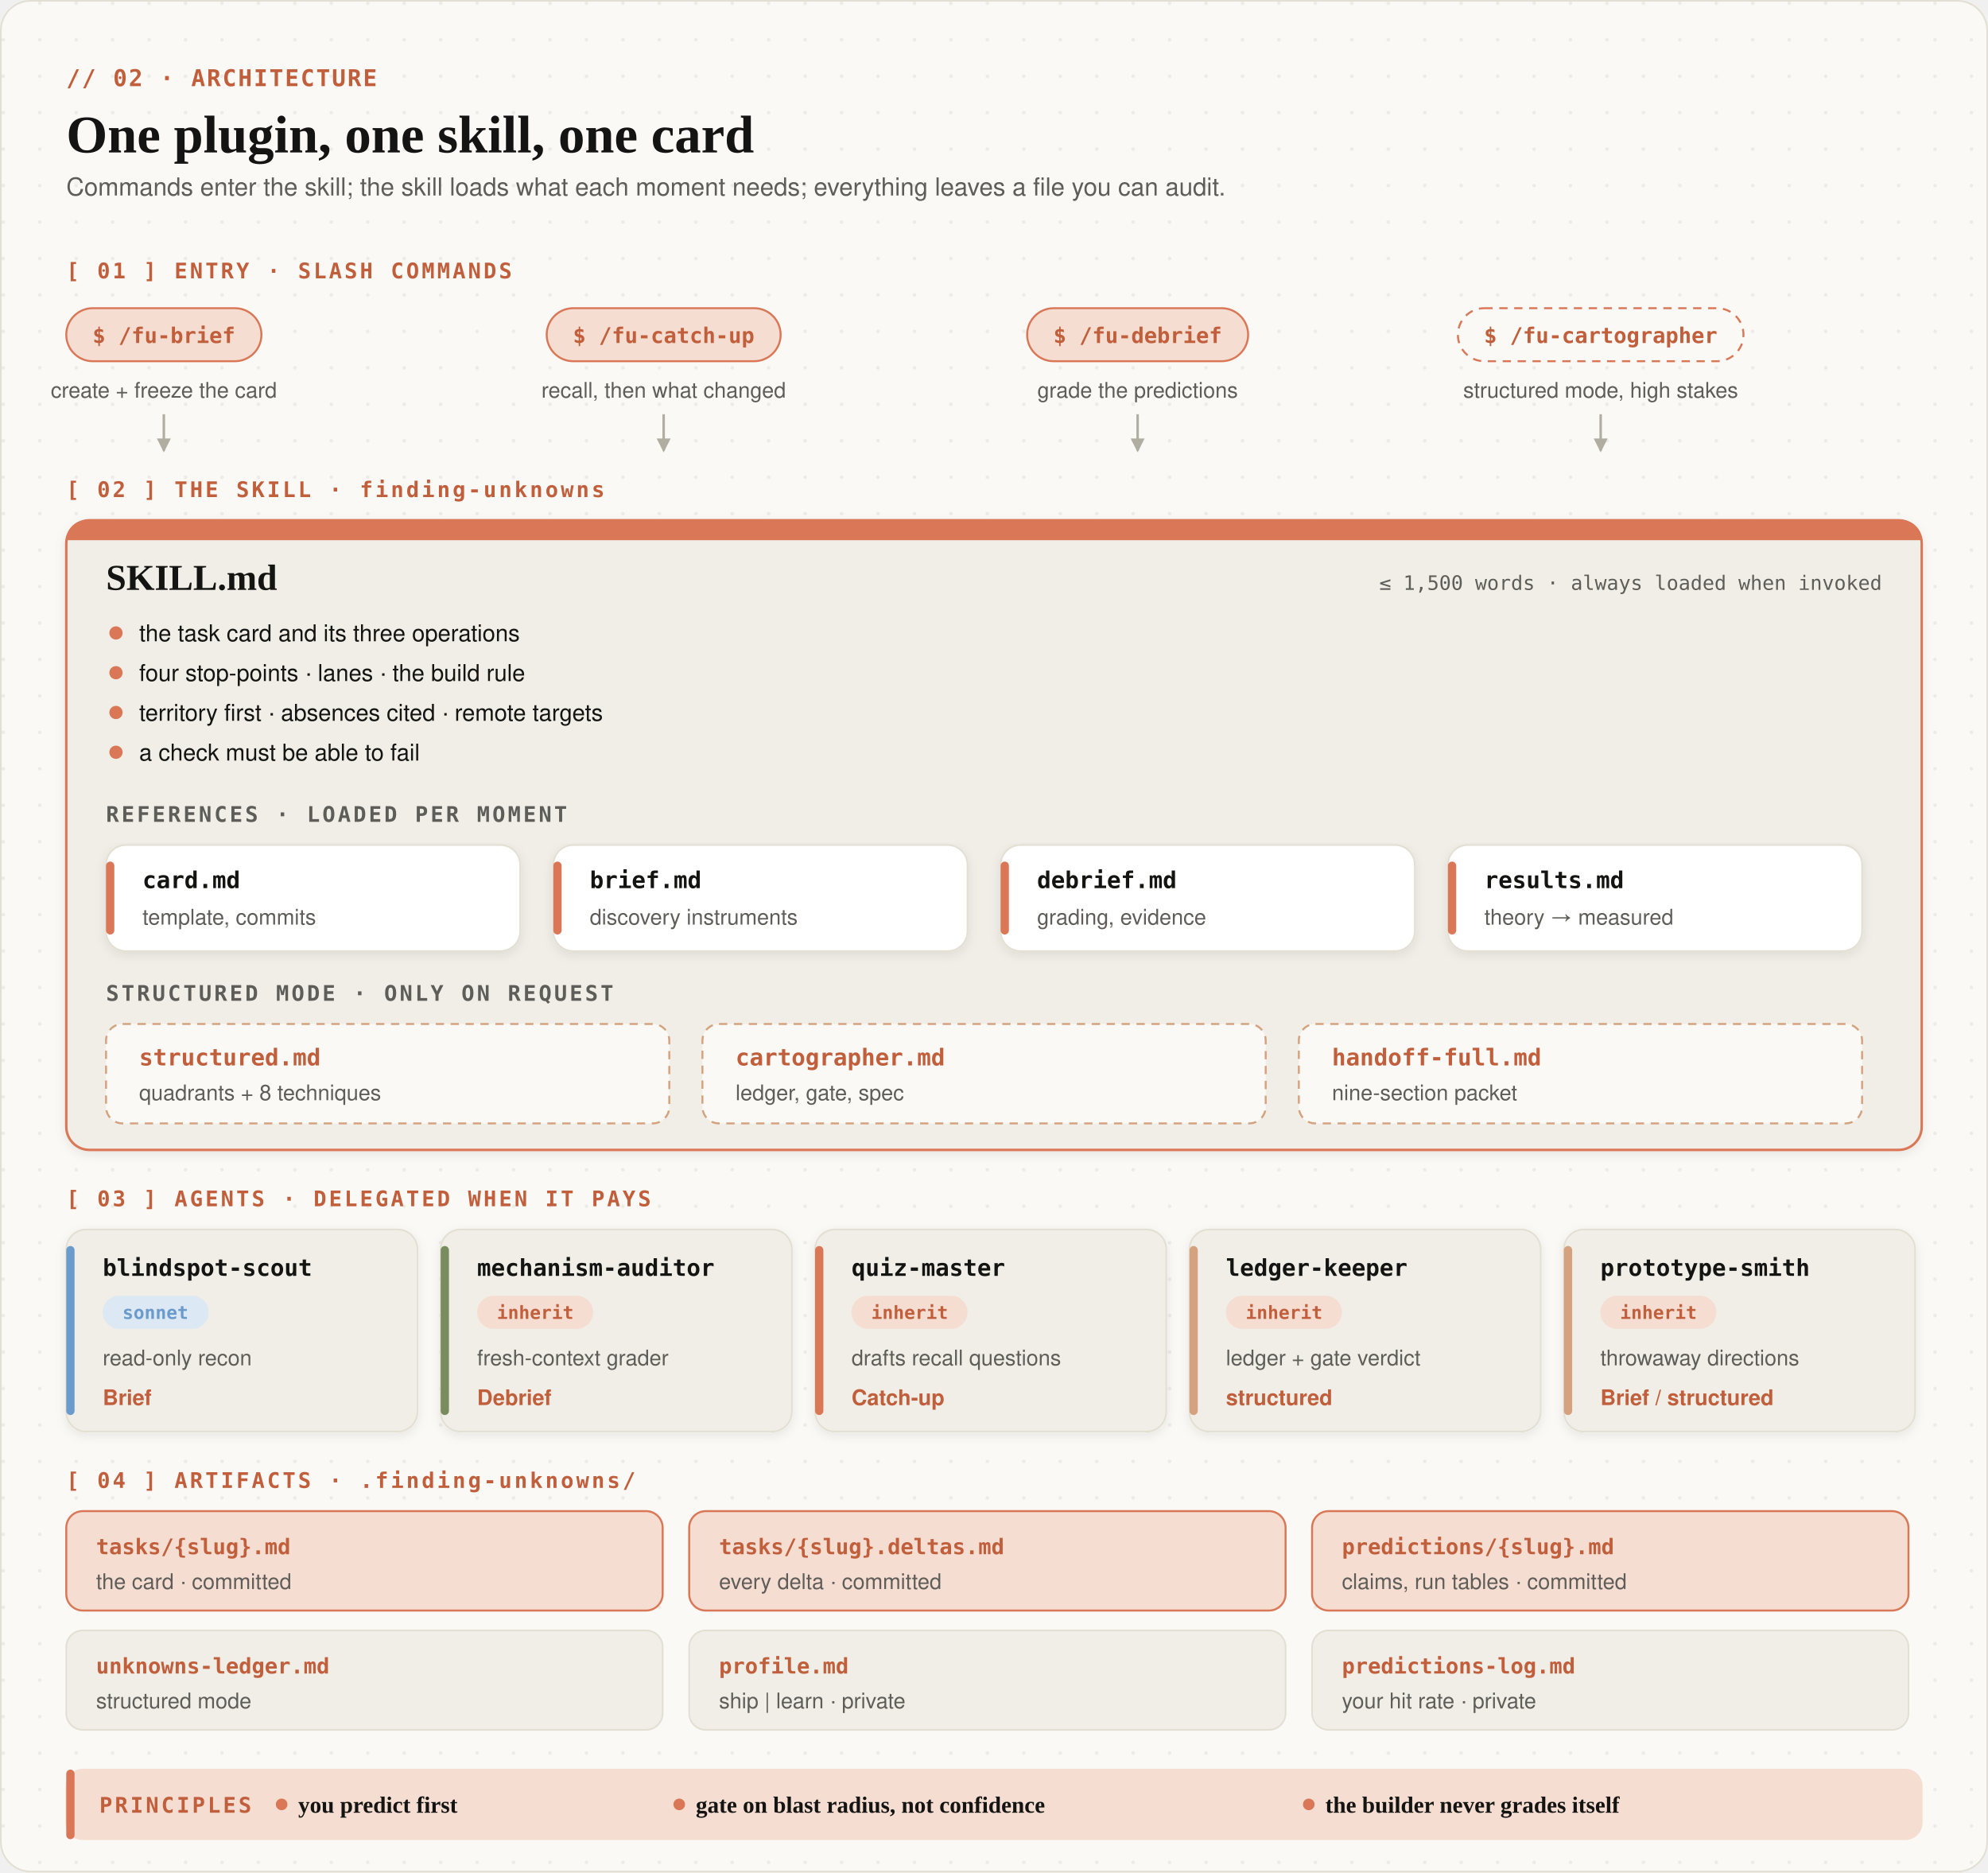
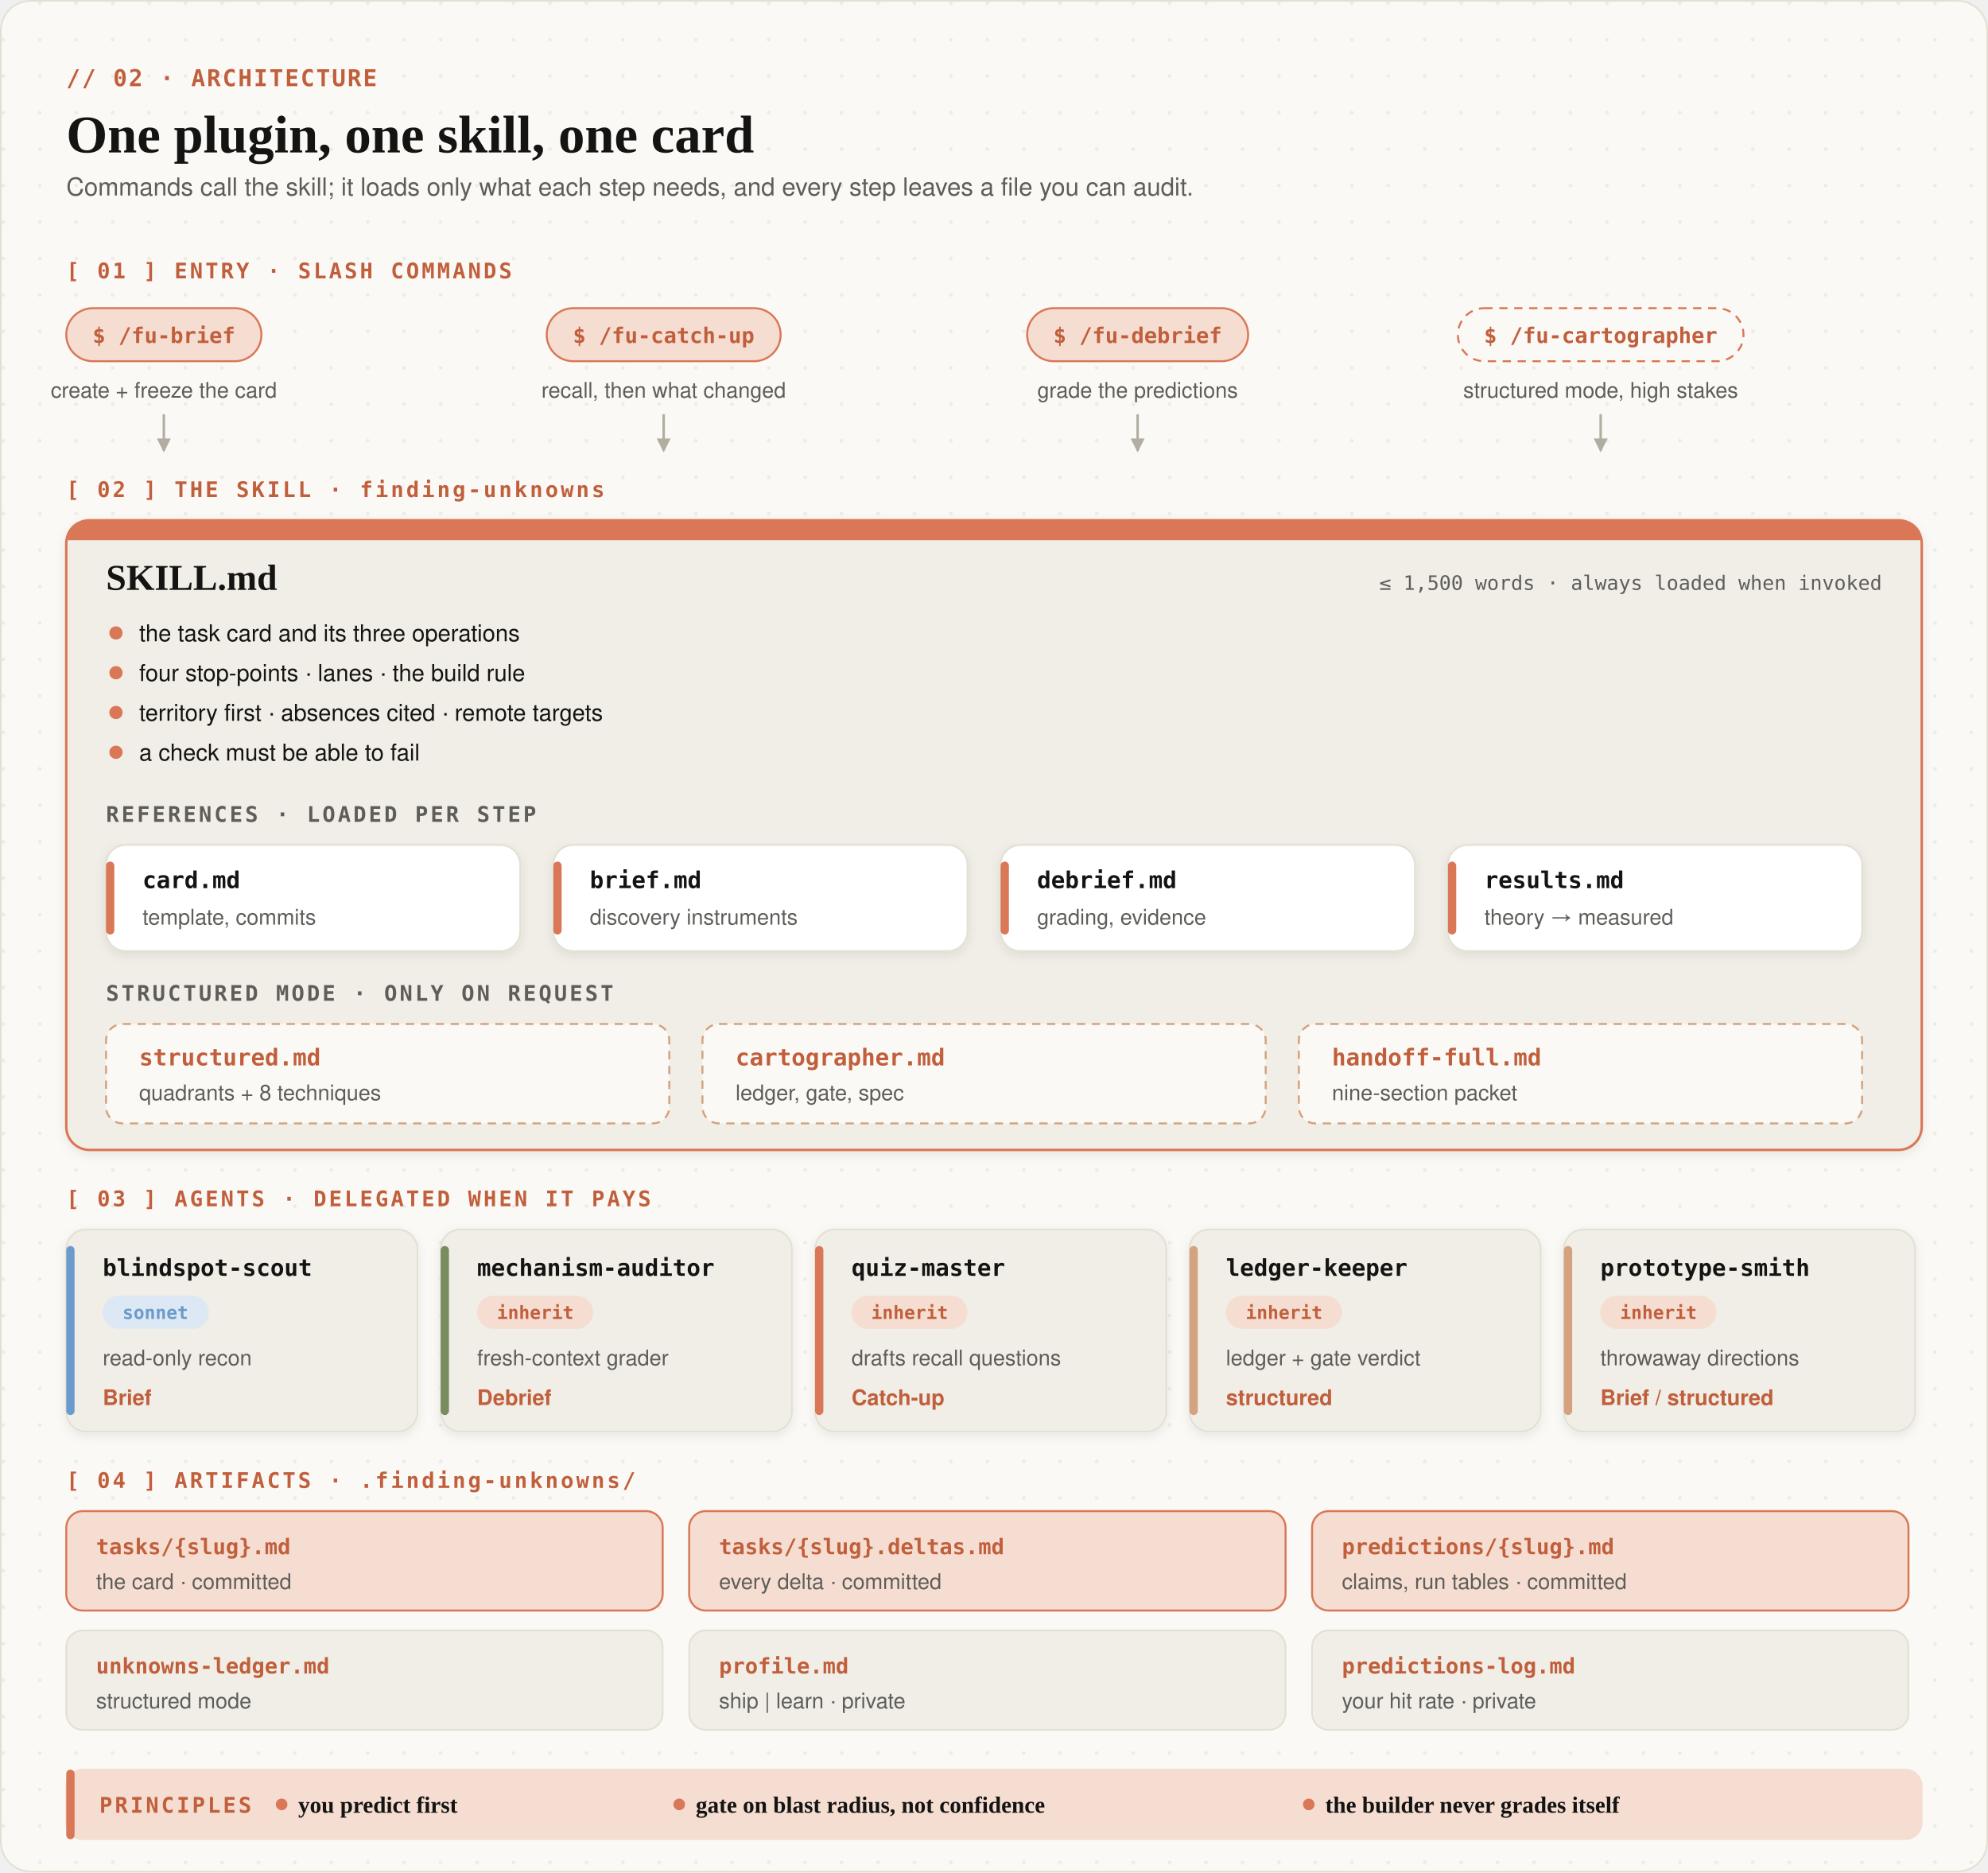
<svg xmlns="http://www.w3.org/2000/svg" width="1200" height="1130" viewBox="0 0 1200 1130" role="img" aria-labelledby="t d">
  <defs>
    <marker id="ah" viewBox="0 0 10 10" refX="8" refY="5" markerWidth="8" markerHeight="8" orient="auto-start-reverse">
      <path d="M1 1L9 5L1 9z" fill="#D97757" />
    </marker>
    <marker id="ahc" viewBox="0 0 10 10" refX="8" refY="5" markerWidth="7" markerHeight="7" orient="auto-start-reverse">
      <path d="M1 1L9 5L1 9z" fill="#B1ADA1" />
    </marker>
    <marker id="ahg" viewBox="0 0 10 10" refX="8" refY="5" markerWidth="8" markerHeight="8" orient="auto-start-reverse">
      <path d="M1 1L9 5L1 9z" fill="#788C5D" />
    </marker>
    <filter id="sh" x="-5%" y="-5%" width="110%" height="120%">
      <feDropShadow dx="0" dy="2" stdDeviation="3" flood-color="#141413" flood-opacity="0.08" />
    </filter>
    <pattern id="dots" width="22" height="22" patternUnits="userSpaceOnUse">
      <circle cx="2" cy="2" r="1.1" fill="#B1ADA1" opacity="0.35" />
    </pattern>
    <linearGradient id="spec" x1="0" x2="1">
      <stop offset="0" stop-color="#788C5D" />
      <stop offset="0.5" stop-color="#D4A27F" />
      <stop offset="1" stop-color="#B5442E" />
    </linearGradient>
  </defs>
  <rect x="0.5" y="0.5" width="1199" height="1129" rx="18" fill="#FAF9F5" stroke="#E3DFD3" />
  <rect x="0.5" y="0.5" width="1199" height="1129" rx="18" fill="url(#dots)" opacity="0.5" />
  <text x="40" y="52" font-family="ui-monospace, SFMono-Regular, Menlo, Consolas, monospace" font-size="14" fill="#C15F3C" font-weight="700" letter-spacing="1">// 02 · ARCHITECTURE</text>
  <text x="40" y="92" font-family="Georgia, 'Times New Roman', serif" font-size="32" fill="#141413" font-weight="700">One plugin, one skill, one card</text>
-   <text x="40" y="118" font-family="-apple-system, 'Segoe UI', Helvetica, Arial, sans-serif" font-size="15" fill="#5E5D59">Commands enter the skill; the skill loads what each moment needs; everything leaves a file you can audit.</text>
+   <text x="40" y="118" font-family="-apple-system, 'Segoe UI', Helvetica, Arial, sans-serif" font-size="15" fill="#5E5D59">Commands call the skill; it loads only what each step needs, and every step leaves a file you can audit.</text>
  <text x="40" y="168" font-family="ui-monospace, SFMono-Regular, Menlo, Consolas, monospace" font-size="13" fill="#C15F3C" font-weight="700" letter-spacing="1.5">[ 01 ] ENTRY · SLASH COMMANDS</text>
  <rect x="40" y="186" width="117.8" height="32" rx="16" fill="#F5DDD1" stroke="#D97757" stroke-width="1.2" />
  <text x="98.9" y="207" font-family="ui-monospace, SFMono-Regular, Menlo, Consolas, monospace" font-size="13" fill="#C15F3C" font-weight="700" text-anchor="middle">$ /fu-brief</text>
  <text x="98.9" y="240" font-family="-apple-system, 'Segoe UI', Helvetica, Arial, sans-serif" font-size="13" fill="#5E5D59" text-anchor="middle">create + freeze the card</text>
  <path d="M98.9 250L98.9 272" stroke="#B1ADA1" stroke-width="1.5" fill="none" marker-end="url(#ahc)" />
  <rect x="330" y="186" width="141.2" height="32" rx="16" fill="#F5DDD1" stroke="#D97757" stroke-width="1.2" />
  <text x="400.6" y="207" font-family="ui-monospace, SFMono-Regular, Menlo, Consolas, monospace" font-size="13" fill="#C15F3C" font-weight="700" text-anchor="middle">$ /fu-catch-up</text>
  <text x="400.6" y="240" font-family="-apple-system, 'Segoe UI', Helvetica, Arial, sans-serif" font-size="13" fill="#5E5D59" text-anchor="middle">recall, then what changed</text>
  <path d="M400.6 250L400.6 272" stroke="#B1ADA1" stroke-width="1.5" fill="none" marker-end="url(#ahc)" />
  <rect x="620" y="186" width="133.4" height="32" rx="16" fill="#F5DDD1" stroke="#D97757" stroke-width="1.2" />
  <text x="686.7" y="207" font-family="ui-monospace, SFMono-Regular, Menlo, Consolas, monospace" font-size="13" fill="#C15F3C" font-weight="700" text-anchor="middle">$ /fu-debrief</text>
  <text x="686.7" y="240" font-family="-apple-system, 'Segoe UI', Helvetica, Arial, sans-serif" font-size="13" fill="#5E5D59" text-anchor="middle">grade the predictions</text>
  <path d="M686.7 250L686.7 272" stroke="#B1ADA1" stroke-width="1.5" fill="none" marker-end="url(#ahc)" />
  <rect x="880" y="186" width="172.4" height="32" rx="16" fill="#FAF9F5" stroke="#D97757" stroke-width="1.2" stroke-dasharray="5 4" />
  <text x="966.2" y="207" font-family="ui-monospace, SFMono-Regular, Menlo, Consolas, monospace" font-size="13" fill="#C15F3C" font-weight="700" text-anchor="middle">$ /fu-cartographer</text>
  <text x="966.2" y="240" font-family="-apple-system, 'Segoe UI', Helvetica, Arial, sans-serif" font-size="13" fill="#5E5D59" text-anchor="middle">structured mode, high stakes</text>
  <path d="M966.2 250L966.2 272" stroke="#B1ADA1" stroke-width="1.5" fill="none" marker-end="url(#ahc)" />
  <text x="40" y="300" font-family="ui-monospace, SFMono-Regular, Menlo, Consolas, monospace" font-size="13" fill="#C15F3C" font-weight="700" letter-spacing="1.5">[ 02 ] THE SKILL · finding-unknowns</text>
  <rect x="40" y="314" width="1120" height="380" rx="14" fill="#F0EEE6" stroke="#D97757" stroke-width="1.5" filter="url(#sh)" />
  <path d="M40 326a12 12 0 0 1 12 -12h1096a12 12 0 0 1 12 12v0H40z" fill="#D97757" />
  <text x="64" y="356" font-family="Georgia, 'Times New Roman', serif" font-size="22" fill="#141413" font-weight="700">SKILL.md</text>
  <text x="1136" y="356" font-family="ui-monospace, SFMono-Regular, Menlo, Consolas, monospace" font-size="12" fill="#5E5D59" text-anchor="end">≤ 1,500 words · always loaded when invoked</text>
  <circle cx="70" cy="382" r="4" fill="#D97757" />
  <text x="84" y="387" font-family="-apple-system, 'Segoe UI', Helvetica, Arial, sans-serif" font-size="14" fill="#141413">the task card and its three operations</text>
  <circle cx="70" cy="406" r="4" fill="#D97757" />
  <text x="84" y="411" font-family="-apple-system, 'Segoe UI', Helvetica, Arial, sans-serif" font-size="14" fill="#141413">four stop-points · lanes · the build rule</text>
  <circle cx="70" cy="430" r="4" fill="#D97757" />
  <text x="84" y="435" font-family="-apple-system, 'Segoe UI', Helvetica, Arial, sans-serif" font-size="14" fill="#141413">territory first · absences cited · remote targets</text>
  <circle cx="70" cy="454" r="4" fill="#D97757" />
  <text x="84" y="459" font-family="-apple-system, 'Segoe UI', Helvetica, Arial, sans-serif" font-size="14" fill="#141413">a check must be able to fail</text>
-   <text x="64" y="496" font-family="ui-monospace, SFMono-Regular, Menlo, Consolas, monospace" font-size="13" fill="#5E5D59" font-weight="700" letter-spacing="1.5">REFERENCES · LOADED PER MOMENT</text>
+   <text x="64" y="496" font-family="ui-monospace, SFMono-Regular, Menlo, Consolas, monospace" font-size="13" fill="#5E5D59" font-weight="700" letter-spacing="1.5">REFERENCES · LOADED PER STEP</text>
  <rect x="64" y="510" width="250" height="64" rx="12" fill="#FFFFFF" stroke="#E3DFD3" stroke-width="1" filter="url(#sh)" />
  <rect x="64" y="520" width="5" height="44" rx="2.5" fill="#D97757" />
  <text x="86" y="536" font-family="ui-monospace, SFMono-Regular, Menlo, Consolas, monospace" font-size="14" fill="#141413" font-weight="700">card.md</text>
  <text x="86" y="558" font-family="-apple-system, 'Segoe UI', Helvetica, Arial, sans-serif" font-size="13" fill="#5E5D59">template, commits</text>
  <rect x="334" y="510" width="250" height="64" rx="12" fill="#FFFFFF" stroke="#E3DFD3" stroke-width="1" filter="url(#sh)" />
  <rect x="334" y="520" width="5" height="44" rx="2.5" fill="#D97757" />
  <text x="356" y="536" font-family="ui-monospace, SFMono-Regular, Menlo, Consolas, monospace" font-size="14" fill="#141413" font-weight="700">brief.md</text>
  <text x="356" y="558" font-family="-apple-system, 'Segoe UI', Helvetica, Arial, sans-serif" font-size="13" fill="#5E5D59">discovery instruments</text>
  <rect x="604" y="510" width="250" height="64" rx="12" fill="#FFFFFF" stroke="#E3DFD3" stroke-width="1" filter="url(#sh)" />
  <rect x="604" y="520" width="5" height="44" rx="2.5" fill="#D97757" />
  <text x="626" y="536" font-family="ui-monospace, SFMono-Regular, Menlo, Consolas, monospace" font-size="14" fill="#141413" font-weight="700">debrief.md</text>
  <text x="626" y="558" font-family="-apple-system, 'Segoe UI', Helvetica, Arial, sans-serif" font-size="13" fill="#5E5D59">grading, evidence</text>
  <rect x="874" y="510" width="250" height="64" rx="12" fill="#FFFFFF" stroke="#E3DFD3" stroke-width="1" filter="url(#sh)" />
  <rect x="874" y="520" width="5" height="44" rx="2.5" fill="#D97757" />
  <text x="896" y="536" font-family="ui-monospace, SFMono-Regular, Menlo, Consolas, monospace" font-size="14" fill="#141413" font-weight="700">results.md</text>
  <text x="896" y="558" font-family="-apple-system, 'Segoe UI', Helvetica, Arial, sans-serif" font-size="13" fill="#5E5D59">theory → measured</text>
  <text x="64" y="604" font-family="ui-monospace, SFMono-Regular, Menlo, Consolas, monospace" font-size="13" fill="#5E5D59" font-weight="700" letter-spacing="1.5">STRUCTURED MODE · ONLY ON REQUEST</text>
  <rect x="64" y="618" width="340" height="60" rx="10" fill="#FAF9F5" stroke="#D4A27F" stroke-width="1.2" stroke-dasharray="5 4" />
  <text x="84" y="643" font-family="ui-monospace, SFMono-Regular, Menlo, Consolas, monospace" font-size="14" fill="#C15F3C" font-weight="700">structured.md</text>
  <text x="84" y="664" font-family="-apple-system, 'Segoe UI', Helvetica, Arial, sans-serif" font-size="13" fill="#5E5D59">quadrants + 8 techniques</text>
  <rect x="424" y="618" width="340" height="60" rx="10" fill="#FAF9F5" stroke="#D4A27F" stroke-width="1.2" stroke-dasharray="5 4" />
  <text x="444" y="643" font-family="ui-monospace, SFMono-Regular, Menlo, Consolas, monospace" font-size="14" fill="#C15F3C" font-weight="700">cartographer.md</text>
  <text x="444" y="664" font-family="-apple-system, 'Segoe UI', Helvetica, Arial, sans-serif" font-size="13" fill="#5E5D59">ledger, gate, spec</text>
  <rect x="784" y="618" width="340" height="60" rx="10" fill="#FAF9F5" stroke="#D4A27F" stroke-width="1.2" stroke-dasharray="5 4" />
  <text x="804" y="643" font-family="ui-monospace, SFMono-Regular, Menlo, Consolas, monospace" font-size="14" fill="#C15F3C" font-weight="700">handoff-full.md</text>
  <text x="804" y="664" font-family="-apple-system, 'Segoe UI', Helvetica, Arial, sans-serif" font-size="13" fill="#5E5D59">nine-section packet</text>
  <text x="40" y="728" font-family="ui-monospace, SFMono-Regular, Menlo, Consolas, monospace" font-size="13" fill="#C15F3C" font-weight="700" letter-spacing="1.5">[ 03 ] AGENTS · DELEGATED WHEN IT PAYS</text>
  <rect x="40" y="742" width="212" height="122" rx="12" fill="#F0EEE6" stroke="#E3DFD3" stroke-width="1" filter="url(#sh)" />
  <rect x="40" y="752" width="5" height="102" rx="2.5" fill="#6A9BCC" />
  <text x="62" y="770" font-family="ui-monospace, SFMono-Regular, Menlo, Consolas, monospace" font-size="14" fill="#141413" font-weight="700">blindspot-scout</text>
  <rect x="62" y="782" width="64" height="20" rx="10.0" fill="#DCE8F3" />
  <text x="93.8" y="796.0" font-family="ui-monospace, SFMono-Regular, Menlo, Consolas, monospace" font-size="11" fill="#6A9BCC" font-weight="700" text-anchor="middle">sonnet</text>
  <text x="62" y="824" font-family="-apple-system, 'Segoe UI', Helvetica, Arial, sans-serif" font-size="13" fill="#5E5D59">read-only recon</text>
  <text x="62" y="848" font-family="-apple-system, 'Segoe UI', Helvetica, Arial, sans-serif" font-size="13" fill="#C15F3C" font-weight="700">Brief</text>
  <rect x="266" y="742" width="212" height="122" rx="12" fill="#F0EEE6" stroke="#E3DFD3" stroke-width="1" filter="url(#sh)" />
  <rect x="266" y="752" width="5" height="102" rx="2.5" fill="#788C5D" />
  <text x="288" y="770" font-family="ui-monospace, SFMono-Regular, Menlo, Consolas, monospace" font-size="14" fill="#141413" font-weight="700">mechanism-auditor</text>
  <rect x="288" y="782" width="70" height="20" rx="10.0" fill="#F5DDD1" />
  <text x="323.1" y="796.0" font-family="ui-monospace, SFMono-Regular, Menlo, Consolas, monospace" font-size="11" fill="#C15F3C" font-weight="700" text-anchor="middle">inherit</text>
  <text x="288" y="824" font-family="-apple-system, 'Segoe UI', Helvetica, Arial, sans-serif" font-size="13" fill="#5E5D59">fresh-context grader</text>
  <text x="288" y="848" font-family="-apple-system, 'Segoe UI', Helvetica, Arial, sans-serif" font-size="13" fill="#C15F3C" font-weight="700">Debrief</text>
  <rect x="492" y="742" width="212" height="122" rx="12" fill="#F0EEE6" stroke="#E3DFD3" stroke-width="1" filter="url(#sh)" />
  <rect x="492" y="752" width="5" height="102" rx="2.5" fill="#D97757" />
  <text x="514" y="770" font-family="ui-monospace, SFMono-Regular, Menlo, Consolas, monospace" font-size="14" fill="#141413" font-weight="700">quiz-master</text>
  <rect x="514" y="782" width="70" height="20" rx="10.0" fill="#F5DDD1" />
  <text x="549.1" y="796.0" font-family="ui-monospace, SFMono-Regular, Menlo, Consolas, monospace" font-size="11" fill="#C15F3C" font-weight="700" text-anchor="middle">inherit</text>
  <text x="514" y="824" font-family="-apple-system, 'Segoe UI', Helvetica, Arial, sans-serif" font-size="13" fill="#5E5D59">drafts recall questions</text>
  <text x="514" y="848" font-family="-apple-system, 'Segoe UI', Helvetica, Arial, sans-serif" font-size="13" fill="#C15F3C" font-weight="700">Catch-up</text>
  <rect x="718" y="742" width="212" height="122" rx="12" fill="#F0EEE6" stroke="#E3DFD3" stroke-width="1" filter="url(#sh)" />
  <rect x="718" y="752" width="5" height="102" rx="2.5" fill="#D4A27F" />
  <text x="740" y="770" font-family="ui-monospace, SFMono-Regular, Menlo, Consolas, monospace" font-size="14" fill="#141413" font-weight="700">ledger-keeper</text>
  <rect x="740" y="782" width="70" height="20" rx="10.0" fill="#F5DDD1" />
  <text x="775.1" y="796.0" font-family="ui-monospace, SFMono-Regular, Menlo, Consolas, monospace" font-size="11" fill="#C15F3C" font-weight="700" text-anchor="middle">inherit</text>
  <text x="740" y="824" font-family="-apple-system, 'Segoe UI', Helvetica, Arial, sans-serif" font-size="13" fill="#5E5D59">ledger + gate verdict</text>
  <text x="740" y="848" font-family="-apple-system, 'Segoe UI', Helvetica, Arial, sans-serif" font-size="13" fill="#C15F3C" font-weight="700">structured</text>
  <rect x="944" y="742" width="212" height="122" rx="12" fill="#F0EEE6" stroke="#E3DFD3" stroke-width="1" filter="url(#sh)" />
  <rect x="944" y="752" width="5" height="102" rx="2.5" fill="#D4A27F" />
  <text x="966" y="770" font-family="ui-monospace, SFMono-Regular, Menlo, Consolas, monospace" font-size="14" fill="#141413" font-weight="700">prototype-smith</text>
  <rect x="966" y="782" width="70" height="20" rx="10.0" fill="#F5DDD1" />
  <text x="1001.1" y="796.0" font-family="ui-monospace, SFMono-Regular, Menlo, Consolas, monospace" font-size="11" fill="#C15F3C" font-weight="700" text-anchor="middle">inherit</text>
  <text x="966" y="824" font-family="-apple-system, 'Segoe UI', Helvetica, Arial, sans-serif" font-size="13" fill="#5E5D59">throwaway directions</text>
  <text x="966" y="848" font-family="-apple-system, 'Segoe UI', Helvetica, Arial, sans-serif" font-size="13" fill="#C15F3C" font-weight="700">Brief / structured</text>
  <text x="40" y="898" font-family="ui-monospace, SFMono-Regular, Menlo, Consolas, monospace" font-size="13" fill="#C15F3C" font-weight="700" letter-spacing="1.5">[ 04 ] ARTIFACTS · .finding-unknowns/</text>
  <rect x="40" y="912" width="360" height="60" rx="10" fill="#F5DDD1" stroke="#D97757" stroke-width="1.2" />
  <text x="58" y="938" font-family="ui-monospace, SFMono-Regular, Menlo, Consolas, monospace" font-size="13" fill="#C15F3C" font-weight="700">tasks/{slug}.md</text>
  <text x="58" y="959" font-family="-apple-system, 'Segoe UI', Helvetica, Arial, sans-serif" font-size="13" fill="#5E5D59">the card · committed</text>
  <rect x="416" y="912" width="360" height="60" rx="10" fill="#F5DDD1" stroke="#D97757" stroke-width="1.2" />
  <text x="434" y="938" font-family="ui-monospace, SFMono-Regular, Menlo, Consolas, monospace" font-size="13" fill="#C15F3C" font-weight="700">tasks/{slug}.deltas.md</text>
  <text x="434" y="959" font-family="-apple-system, 'Segoe UI', Helvetica, Arial, sans-serif" font-size="13" fill="#5E5D59">every delta · committed</text>
  <rect x="792" y="912" width="360" height="60" rx="10" fill="#F5DDD1" stroke="#D97757" stroke-width="1.2" />
  <text x="810" y="938" font-family="ui-monospace, SFMono-Regular, Menlo, Consolas, monospace" font-size="13" fill="#C15F3C" font-weight="700">predictions/{slug}.md</text>
  <text x="810" y="959" font-family="-apple-system, 'Segoe UI', Helvetica, Arial, sans-serif" font-size="13" fill="#5E5D59">claims, run tables · committed</text>
  <rect x="40" y="984" width="360" height="60" rx="10" fill="#F0EEE6" stroke="#E3DFD3" stroke-width="1" />
  <text x="58" y="1010" font-family="ui-monospace, SFMono-Regular, Menlo, Consolas, monospace" font-size="13" fill="#C15F3C" font-weight="700">unknowns-ledger.md</text>
  <text x="58" y="1031" font-family="-apple-system, 'Segoe UI', Helvetica, Arial, sans-serif" font-size="13" fill="#5E5D59">structured mode</text>
  <rect x="416" y="984" width="360" height="60" rx="10" fill="#F0EEE6" stroke="#E3DFD3" stroke-width="1" />
  <text x="434" y="1010" font-family="ui-monospace, SFMono-Regular, Menlo, Consolas, monospace" font-size="13" fill="#C15F3C" font-weight="700">profile.md</text>
  <text x="434" y="1031" font-family="-apple-system, 'Segoe UI', Helvetica, Arial, sans-serif" font-size="13" fill="#5E5D59">ship | learn · private</text>
  <rect x="792" y="984" width="360" height="60" rx="10" fill="#F0EEE6" stroke="#E3DFD3" stroke-width="1" />
  <text x="810" y="1010" font-family="ui-monospace, SFMono-Regular, Menlo, Consolas, monospace" font-size="13" fill="#C15F3C" font-weight="700">predictions-log.md</text>
  <text x="810" y="1031" font-family="-apple-system, 'Segoe UI', Helvetica, Arial, sans-serif" font-size="13" fill="#5E5D59">your hit rate · private</text>
  <rect x="40" y="1068" width="1120" height="42" rx="10" fill="#F5DDD1" stroke="#F5DDD1" stroke-width="1" />
  <rect x="40" y="1068" width="5" height="42" rx="2.5" fill="#D97757" />
  <text x="60" y="1094" font-family="ui-monospace, SFMono-Regular, Menlo, Consolas, monospace" font-size="13" fill="#C15F3C" font-weight="700" letter-spacing="1.5">PRINCIPLES</text>
  <circle cx="170" cy="1089" r="3.5" fill="#D97757" />
  <text x="180" y="1094" font-family="Georgia, 'Times New Roman', serif" font-size="14" fill="#141413" font-weight="700">you predict first</text>
  <circle cx="410" cy="1089" r="3.5" fill="#D97757" />
  <text x="420" y="1094" font-family="Georgia, 'Times New Roman', serif" font-size="14" fill="#141413" font-weight="700">gate on blast radius, not confidence</text>
  <circle cx="790" cy="1089" r="3.5" fill="#D97757" />
  <text x="800" y="1094" font-family="Georgia, 'Times New Roman', serif" font-size="14" fill="#141413" font-weight="700">the builder never grades itself</text>
</svg>
